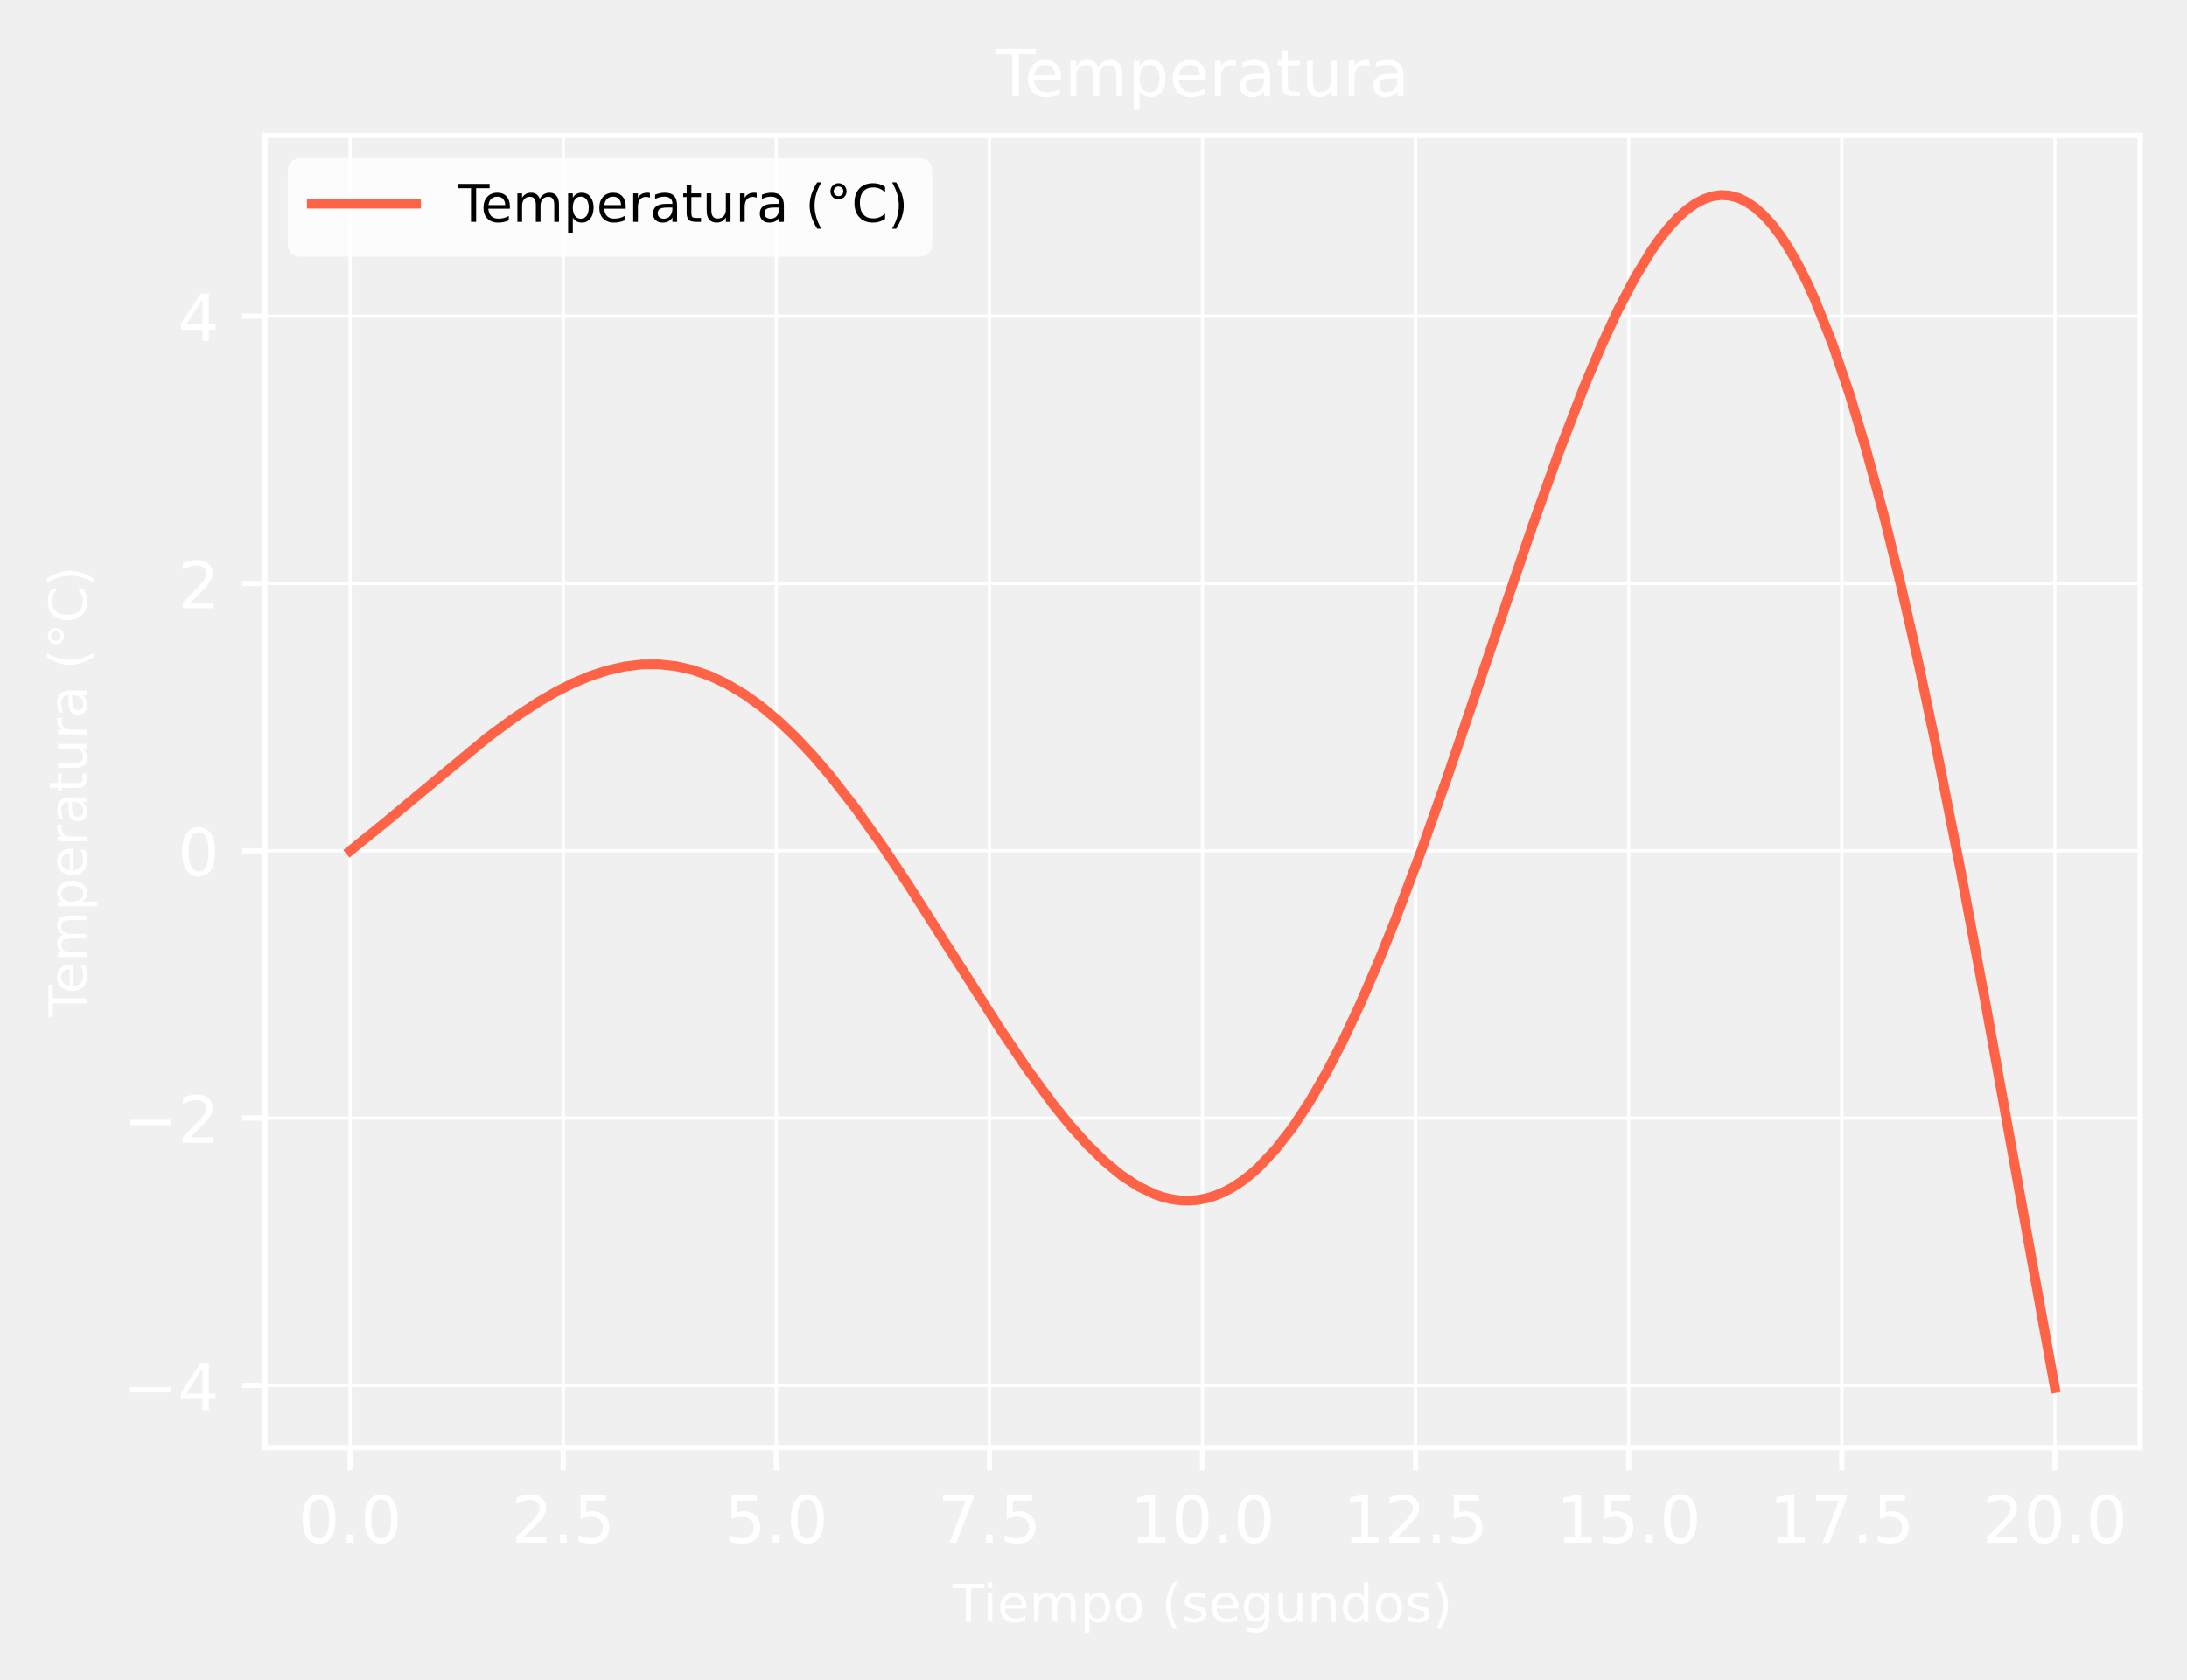
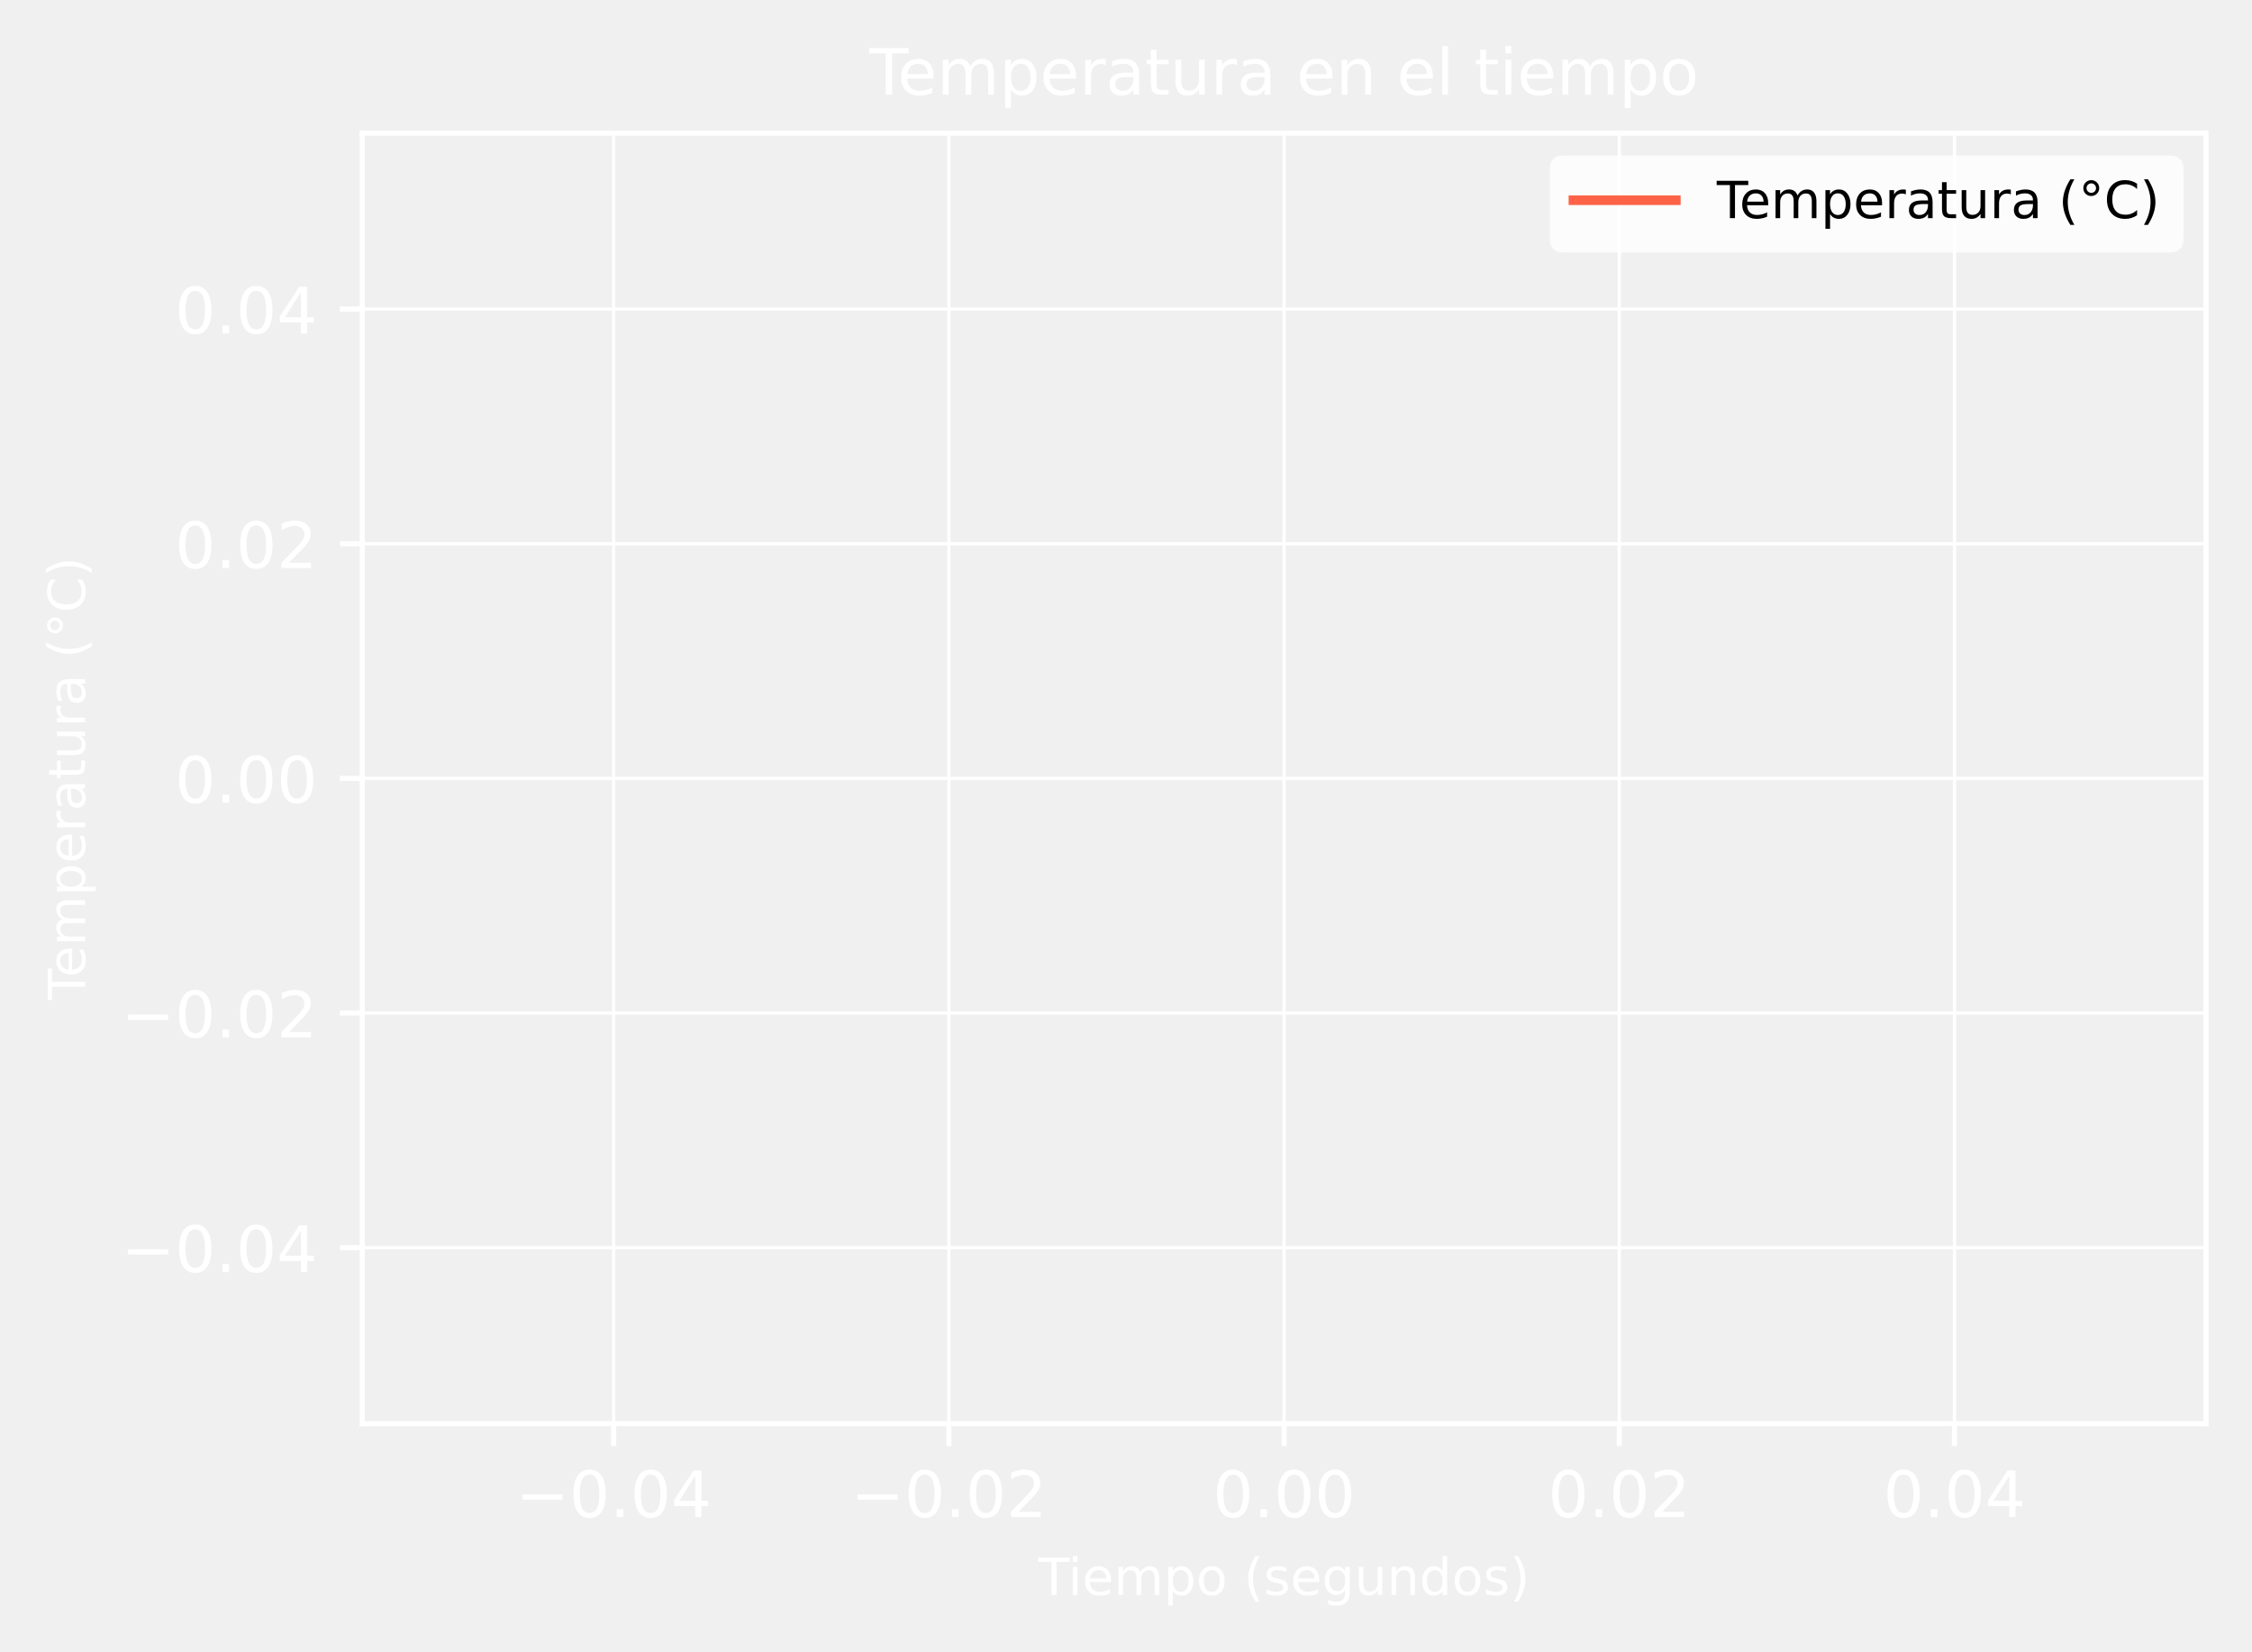
- <svg xmlns="http://www.w3.org/2000/svg" xmlns:xlink="http://www.w3.org/1999/xlink" width="335.885pt" height="258.019pt" viewBox="0 0 335.885 258.019" version="1.1">
+ <svg xmlns="http://www.w3.org/2000/svg" xmlns:xlink="http://www.w3.org/1999/xlink" width="351.788pt" height="258.019pt" viewBox="0 0 351.788 258.019" version="1.1">
  <defs>
    <style type="text/css">*{stroke-linejoin: round; stroke-linecap: butt}</style>
  </defs>
  <g id="figure_1">
    <g id="patch_1">
-       <path d="M 0 258.019  L 335.885 258.019  L 335.885 0  L 0 0  L 0 258.019  z " style="fill: none" />
+       <path d="M 0 258.019  L 351.788 258.019  L 351.788 0  L 0 0  L 0 258.019  z " style="fill: none" />
    </g>
    <g id="axes_1">
      <g id="patch_2">
-         <path d="M 40.685 222.398  L 328.685 222.398  L 328.685 20.798  L 40.685 20.798  L 40.685 222.398  z " style="fill: none" />
+         <path d="M 56.588 222.398  L 344.588 222.398  L 344.588 20.798  L 56.588 20.798  L 56.588 222.398  z " style="fill: none" />
      </g>
      <g id="matplotlib.axis_1">
        <g id="xtick_1">
          <g id="line2d_1">
-             <path d="M 53.776 222.398  L 53.776 20.798  " clip-path="url(#p6b0950d638)" style="fill: none; stroke: #ffffff; stroke-width: 0.5; stroke-linecap: square" />
+             <path d="M 95.861 222.398  L 95.861 20.798  " clip-path="url(#p57fe8b35c4)" style="fill: none; stroke: #ffffff; stroke-width: 0.5; stroke-linecap: square" />
          </g>
          <g id="line2d_2">
            <defs>
-               <path id="m5ff9bdff75" d="M 0 0  L 0 3.5  " style="stroke: #ffffff; stroke-width: 0.8" />
+               <path id="mb5d7704280" d="M 0 0  L 0 3.5  " style="stroke: #ffffff; stroke-width: 0.8" />
            </defs>
            <g>
-               <use xlink:href="#m5ff9bdff75" x="53.776" y="222.398" style="fill: #ffffff; stroke: #ffffff; stroke-width: 0.8" />
+               <use xlink:href="#mb5d7704280" x="95.861" y="222.398" style="fill: #ffffff; stroke: #ffffff; stroke-width: 0.8" />
            </g>
          </g>
          <g id="text_1">
-             <g style="fill: #ffffff" transform="translate(45.82403 236.9969) scale(0.1 -0.1)">
+             <g style="fill: #ffffff" transform="translate(80.53788 236.9969) scale(0.1 -0.1)">
              <defs>
+                 <path id="DejaVuSans-2212" d="M 678 2272  L 4684 2272  L 4684 1741  L 678 1741  L 678 2272  z " transform="scale(0.015625)" />
                <path id="DejaVuSans-30" d="M 2034 4250  Q 1547 4250 1301 3770  Q 1056 3291 1056 2328  Q 1056 1369 1301 889  Q 1547 409 2034 409  Q 2525 409 2770 889  Q 3016 1369 3016 2328  Q 3016 3291 2770 3770  Q 2525 4250 2034 4250  z M 2034 4750  Q 2819 4750 3233 4129  Q 3647 3509 3647 2328  Q 3647 1150 3233 529  Q 2819 -91 2034 -91  Q 1250 -91 836 529  Q 422 1150 422 2328  Q 422 3509 836 4129  Q 1250 4750 2034 4750  z " transform="scale(0.015625)" />
                <path id="DejaVuSans-2e" d="M 684 794  L 1344 794  L 1344 0  L 684 0  L 684 794  z " transform="scale(0.015625)" />
+                 <path id="DejaVuSans-34" d="M 2419 4116  L 825 1625  L 2419 1625  L 2419 4116  z M 2253 4666  L 3047 4666  L 3047 1625  L 3713 1625  L 3713 1100  L 3047 1100  L 3047 0  L 2419 0  L 2419 1100  L 313 1100  L 313 1709  L 2253 4666  z " transform="scale(0.015625)" />
              </defs>
-               <use xlink:href="#DejaVuSans-30" />
-               <use xlink:href="#DejaVuSans-2e" x="63.623" />
-               <use xlink:href="#DejaVuSans-30" x="95.41" />
+               <use xlink:href="#DejaVuSans-2212" />
+               <use xlink:href="#DejaVuSans-30" x="83.789" />
+               <use xlink:href="#DejaVuSans-2e" x="147.412" />
+               <use xlink:href="#DejaVuSans-30" x="179.199" />
+               <use xlink:href="#DejaVuSans-34" x="242.822" />
            </g>
          </g>
        </g>
        <g id="xtick_2">
          <g id="line2d_3">
-             <path d="M 86.503 222.398  L 86.503 20.798  " clip-path="url(#p6b0950d638)" style="fill: none; stroke: #ffffff; stroke-width: 0.5; stroke-linecap: square" />
+             <path d="M 148.224 222.398  L 148.224 20.798  " clip-path="url(#p57fe8b35c4)" style="fill: none; stroke: #ffffff; stroke-width: 0.5; stroke-linecap: square" />
          </g>
          <g id="line2d_4">
            <g>
-               <use xlink:href="#m5ff9bdff75" x="86.503" y="222.398" style="fill: #ffffff; stroke: #ffffff; stroke-width: 0.8" />
+               <use xlink:href="#mb5d7704280" x="148.224" y="222.398" style="fill: #ffffff; stroke: #ffffff; stroke-width: 0.8" />
            </g>
          </g>
          <g id="text_2">
-             <g style="fill: #ffffff" transform="translate(78.55131 236.9969) scale(0.1 -0.1)">
+             <g style="fill: #ffffff" transform="translate(132.9015 236.9969) scale(0.1 -0.1)">
              <defs>
                <path id="DejaVuSans-32" d="M 1228 531  L 3431 531  L 3431 0  L 469 0  L 469 531  Q 828 903 1448 1529  Q 2069 2156 2228 2338  Q 2531 2678 2651 2914  Q 2772 3150 2772 3378  Q 2772 3750 2511 3984  Q 2250 4219 1831 4219  Q 1534 4219 1204 4116  Q 875 4013 500 3803  L 500 4441  Q 881 4594 1212 4672  Q 1544 4750 1819 4750  Q 2544 4750 2975 4387  Q 3406 4025 3406 3419  Q 3406 3131 3298 2873  Q 3191 2616 2906 2266  Q 2828 2175 2409 1742  Q 1991 1309 1228 531  z " transform="scale(0.015625)" />
-                 <path id="DejaVuSans-35" d="M 691 4666  L 3169 4666  L 3169 4134  L 1269 4134  L 1269 2991  Q 1406 3038 1543 3061  Q 1681 3084 1819 3084  Q 2600 3084 3056 2656  Q 3513 2228 3513 1497  Q 3513 744 3044 326  Q 2575 -91 1722 -91  Q 1428 -91 1123 -41  Q 819 9 494 109  L 494 744  Q 775 591 1075 516  Q 1375 441 1709 441  Q 2250 441 2565 725  Q 2881 1009 2881 1497  Q 2881 1984 2565 2268  Q 2250 2553 1709 2553  Q 1456 2553 1204 2497  Q 953 2441 691 2322  L 691 4666  z " transform="scale(0.015625)" />
              </defs>
-               <use xlink:href="#DejaVuSans-32" />
-               <use xlink:href="#DejaVuSans-2e" x="63.623" />
-               <use xlink:href="#DejaVuSans-35" x="95.41" />
+               <use xlink:href="#DejaVuSans-2212" />
+               <use xlink:href="#DejaVuSans-30" x="83.789" />
+               <use xlink:href="#DejaVuSans-2e" x="147.412" />
+               <use xlink:href="#DejaVuSans-30" x="179.199" />
+               <use xlink:href="#DejaVuSans-32" x="242.822" />
            </g>
          </g>
        </g>
        <g id="xtick_3">
          <g id="line2d_5">
-             <path d="M 119.23 222.398  L 119.23 20.798  " clip-path="url(#p6b0950d638)" style="fill: none; stroke: #ffffff; stroke-width: 0.5; stroke-linecap: square" />
+             <path d="M 200.588 222.398  L 200.588 20.798  " clip-path="url(#p57fe8b35c4)" style="fill: none; stroke: #ffffff; stroke-width: 0.5; stroke-linecap: square" />
          </g>
          <g id="line2d_6">
            <g>
-               <use xlink:href="#m5ff9bdff75" x="119.23" y="222.398" style="fill: #ffffff; stroke: #ffffff; stroke-width: 0.8" />
+               <use xlink:href="#mb5d7704280" x="200.588" y="222.398" style="fill: #ffffff; stroke: #ffffff; stroke-width: 0.8" />
            </g>
          </g>
          <g id="text_3">
-             <g style="fill: #ffffff" transform="translate(111.2786 236.9969) scale(0.1 -0.1)">
-               <use xlink:href="#DejaVuSans-35" />
-               <use xlink:href="#DejaVuSans-2e" x="63.623" />
-               <use xlink:href="#DejaVuSans-30" x="95.41" />
+             <g style="fill: #ffffff" transform="translate(189.455 236.9969) scale(0.1 -0.1)">
+               <use xlink:href="#DejaVuSans-30" />
+               <use xlink:href="#DejaVuSans-2e" x="63.623" />
+               <use xlink:href="#DejaVuSans-30" x="95.41" />
+               <use xlink:href="#DejaVuSans-30" x="159.033" />
            </g>
          </g>
        </g>
        <g id="xtick_4">
          <g id="line2d_7">
-             <path d="M 151.957 222.398  L 151.957 20.798  " clip-path="url(#p6b0950d638)" style="fill: none; stroke: #ffffff; stroke-width: 0.5; stroke-linecap: square" />
+             <path d="M 252.951 222.398  L 252.951 20.798  " clip-path="url(#p57fe8b35c4)" style="fill: none; stroke: #ffffff; stroke-width: 0.5; stroke-linecap: square" />
          </g>
          <g id="line2d_8">
            <g>
-               <use xlink:href="#m5ff9bdff75" x="151.957" y="222.398" style="fill: #ffffff; stroke: #ffffff; stroke-width: 0.8" />
+               <use xlink:href="#mb5d7704280" x="252.951" y="222.398" style="fill: #ffffff; stroke: #ffffff; stroke-width: 0.8" />
            </g>
          </g>
          <g id="text_4">
-             <g style="fill: #ffffff" transform="translate(144.0059 236.9969) scale(0.1 -0.1)">
-               <defs>
-                 <path id="DejaVuSans-37" d="M 525 4666  L 3525 4666  L 3525 4397  L 1831 0  L 1172 0  L 2766 4134  L 525 4134  L 525 4666  z " transform="scale(0.015625)" />
-               </defs>
-               <use xlink:href="#DejaVuSans-37" />
-               <use xlink:href="#DejaVuSans-2e" x="63.623" />
-               <use xlink:href="#DejaVuSans-35" x="95.41" />
+             <g style="fill: #ffffff" transform="translate(241.8186 236.9969) scale(0.1 -0.1)">
+               <use xlink:href="#DejaVuSans-30" />
+               <use xlink:href="#DejaVuSans-2e" x="63.623" />
+               <use xlink:href="#DejaVuSans-30" x="95.41" />
+               <use xlink:href="#DejaVuSans-32" x="159.033" />
            </g>
          </g>
        </g>
        <g id="xtick_5">
          <g id="line2d_9">
-             <path d="M 184.685 222.398  L 184.685 20.798  " clip-path="url(#p6b0950d638)" style="fill: none; stroke: #ffffff; stroke-width: 0.5; stroke-linecap: square" />
+             <path d="M 305.315 222.398  L 305.315 20.798  " clip-path="url(#p57fe8b35c4)" style="fill: none; stroke: #ffffff; stroke-width: 0.5; stroke-linecap: square" />
          </g>
          <g id="line2d_10">
            <g>
-               <use xlink:href="#m5ff9bdff75" x="184.685" y="222.398" style="fill: #ffffff; stroke: #ffffff; stroke-width: 0.8" />
+               <use xlink:href="#mb5d7704280" x="305.315" y="222.398" style="fill: #ffffff; stroke: #ffffff; stroke-width: 0.8" />
            </g>
          </g>
          <g id="text_5">
-             <g style="fill: #ffffff" transform="translate(173.5519 236.9969) scale(0.1 -0.1)">
-               <defs>
-                 <path id="DejaVuSans-31" d="M 794 531  L 1825 531  L 1825 4091  L 703 3866  L 703 4441  L 1819 4666  L 2450 4666  L 2450 531  L 3481 531  L 3481 0  L 794 0  L 794 531  z " transform="scale(0.015625)" />
-               </defs>
-               <use xlink:href="#DejaVuSans-31" />
-               <use xlink:href="#DejaVuSans-30" x="63.623" />
-               <use xlink:href="#DejaVuSans-2e" x="127.246" />
-               <use xlink:href="#DejaVuSans-30" x="159.033" />
-             </g>
-           </g>
-         </g>
-         <g id="xtick_6">
-           <g id="line2d_11">
-             <path d="M 217.412 222.398  L 217.412 20.798  " clip-path="url(#p6b0950d638)" style="fill: none; stroke: #ffffff; stroke-width: 0.5; stroke-linecap: square" />
-           </g>
-           <g id="line2d_12">
-             <g>
-               <use xlink:href="#m5ff9bdff75" x="217.412" y="222.398" style="fill: #ffffff; stroke: #ffffff; stroke-width: 0.8" />
-             </g>
-           </g>
-           <g id="text_6">
-             <g style="fill: #ffffff" transform="translate(206.2791 236.9969) scale(0.1 -0.1)">
-               <use xlink:href="#DejaVuSans-31" />
-               <use xlink:href="#DejaVuSans-32" x="63.623" />
-               <use xlink:href="#DejaVuSans-2e" x="127.246" />
-               <use xlink:href="#DejaVuSans-35" x="159.033" />
-             </g>
-           </g>
-         </g>
-         <g id="xtick_7">
-           <g id="line2d_13">
-             <path d="M 250.139 222.398  L 250.139 20.798  " clip-path="url(#p6b0950d638)" style="fill: none; stroke: #ffffff; stroke-width: 0.5; stroke-linecap: square" />
-           </g>
-           <g id="line2d_14">
-             <g>
-               <use xlink:href="#m5ff9bdff75" x="250.139" y="222.398" style="fill: #ffffff; stroke: #ffffff; stroke-width: 0.8" />
-             </g>
-           </g>
-           <g id="text_7">
-             <g style="fill: #ffffff" transform="translate(239.0064 236.9969) scale(0.1 -0.1)">
-               <use xlink:href="#DejaVuSans-31" />
-               <use xlink:href="#DejaVuSans-35" x="63.623" />
-               <use xlink:href="#DejaVuSans-2e" x="127.246" />
-               <use xlink:href="#DejaVuSans-30" x="159.033" />
-             </g>
-           </g>
-         </g>
-         <g id="xtick_8">
-           <g id="line2d_15">
-             <path d="M 282.867 222.398  L 282.867 20.798  " clip-path="url(#p6b0950d638)" style="fill: none; stroke: #ffffff; stroke-width: 0.5; stroke-linecap: square" />
-           </g>
-           <g id="line2d_16">
-             <g>
-               <use xlink:href="#m5ff9bdff75" x="282.867" y="222.398" style="fill: #ffffff; stroke: #ffffff; stroke-width: 0.8" />
-             </g>
-           </g>
-           <g id="text_8">
-             <g style="fill: #ffffff" transform="translate(271.7337 236.9969) scale(0.1 -0.1)">
-               <use xlink:href="#DejaVuSans-31" />
-               <use xlink:href="#DejaVuSans-37" x="63.623" />
-               <use xlink:href="#DejaVuSans-2e" x="127.246" />
-               <use xlink:href="#DejaVuSans-35" x="159.033" />
-             </g>
-           </g>
-         </g>
-         <g id="xtick_9">
-           <g id="line2d_17">
-             <path d="M 315.594 222.398  L 315.594 20.798  " clip-path="url(#p6b0950d638)" style="fill: none; stroke: #ffffff; stroke-width: 0.5; stroke-linecap: square" />
-           </g>
-           <g id="line2d_18">
-             <g>
-               <use xlink:href="#m5ff9bdff75" x="315.594" y="222.398" style="fill: #ffffff; stroke: #ffffff; stroke-width: 0.8" />
-             </g>
-           </g>
-           <g id="text_9">
-             <g style="fill: #ffffff" transform="translate(304.461 236.9969) scale(0.1 -0.1)">
-               <use xlink:href="#DejaVuSans-32" />
-               <use xlink:href="#DejaVuSans-30" x="63.623" />
-               <use xlink:href="#DejaVuSans-2e" x="127.246" />
-               <use xlink:href="#DejaVuSans-30" x="159.033" />
-             </g>
-           </g>
-         </g>
-         <g id="text_10">
-           <g style="fill: #ffffff" transform="translate(146.2934 249.1553) scale(0.08 -0.08)">
+             <g style="fill: #ffffff" transform="translate(294.1823 236.9969) scale(0.1 -0.1)">
+               <use xlink:href="#DejaVuSans-30" />
+               <use xlink:href="#DejaVuSans-2e" x="63.623" />
+               <use xlink:href="#DejaVuSans-30" x="95.41" />
+               <use xlink:href="#DejaVuSans-34" x="159.033" />
+             </g>
+           </g>
+         </g>
+         <g id="text_6">
+           <g style="fill: #ffffff" transform="translate(162.1966 249.1553) scale(0.08 -0.08)">
            <defs>
              <path id="DejaVuSans-54" d="M -19 4666  L 3928 4666  L 3928 4134  L 2272 4134  L 2272 0  L 1638 0  L 1638 4134  L -19 4134  L -19 4666  z " transform="scale(0.015625)" />
              <path id="DejaVuSans-69" d="M 603 3500  L 1178 3500  L 1178 0  L 603 0  L 603 3500  z M 603 4863  L 1178 4863  L 1178 4134  L 603 4134  L 603 4863  z " transform="scale(0.015625)" />
              <path id="DejaVuSans-65" d="M 3597 1894  L 3597 1613  L 953 1613  Q 991 1019 1311 708  Q 1631 397 2203 397  Q 2534 397 2845 478  Q 3156 559 3463 722  L 3463 178  Q 3153 47 2828 -22  Q 2503 -91 2169 -91  Q 1331 -91 842 396  Q 353 884 353 1716  Q 353 2575 817 3079  Q 1281 3584 2069 3584  Q 2775 3584 3186 3129  Q 3597 2675 3597 1894  z M 3022 2063  Q 3016 2534 2758 2815  Q 2500 3097 2075 3097  Q 1594 3097 1305 2825  Q 1016 2553 972 2059  L 3022 2063  z " transform="scale(0.015625)" />
              <path id="DejaVuSans-6d" d="M 3328 2828  Q 3544 3216 3844 3400  Q 4144 3584 4550 3584  Q 5097 3584 5394 3201  Q 5691 2819 5691 2113  L 5691 0  L 5113 0  L 5113 2094  Q 5113 2597 4934 2840  Q 4756 3084 4391 3084  Q 3944 3084 3684 2787  Q 3425 2491 3425 1978  L 3425 0  L 2847 0  L 2847 2094  Q 2847 2600 2669 2842  Q 2491 3084 2119 3084  Q 1678 3084 1418 2786  Q 1159 2488 1159 1978  L 1159 0  L 581 0  L 581 3500  L 1159 3500  L 1159 2956  Q 1356 3278 1631 3431  Q 1906 3584 2284 3584  Q 2666 3584 2933 3390  Q 3200 3197 3328 2828  z " transform="scale(0.015625)" />
              <path id="DejaVuSans-70" d="M 1159 525  L 1159 -1331  L 581 -1331  L 581 3500  L 1159 3500  L 1159 2969  Q 1341 3281 1617 3432  Q 1894 3584 2278 3584  Q 2916 3584 3314 3078  Q 3713 2572 3713 1747  Q 3713 922 3314 415  Q 2916 -91 2278 -91  Q 1894 -91 1617 61  Q 1341 213 1159 525  z M 3116 1747  Q 3116 2381 2855 2742  Q 2594 3103 2138 3103  Q 1681 3103 1420 2742  Q 1159 2381 1159 1747  Q 1159 1113 1420 752  Q 1681 391 2138 391  Q 2594 391 2855 752  Q 3116 1113 3116 1747  z " transform="scale(0.015625)" />
              <path id="DejaVuSans-6f" d="M 1959 3097  Q 1497 3097 1228 2736  Q 959 2375 959 1747  Q 959 1119 1226 758  Q 1494 397 1959 397  Q 2419 397 2687 759  Q 2956 1122 2956 1747  Q 2956 2369 2687 2733  Q 2419 3097 1959 3097  z M 1959 3584  Q 2709 3584 3137 3096  Q 3566 2609 3566 1747  Q 3566 888 3137 398  Q 2709 -91 1959 -91  Q 1206 -91 779 398  Q 353 888 353 1747  Q 353 2609 779 3096  Q 1206 3584 1959 3584  z " transform="scale(0.015625)" />
              <path id="DejaVuSans-20" transform="scale(0.015625)" />
              <path id="DejaVuSans-28" d="M 1984 4856  Q 1566 4138 1362 3434  Q 1159 2731 1159 2009  Q 1159 1288 1364 580  Q 1569 -128 1984 -844  L 1484 -844  Q 1016 -109 783 600  Q 550 1309 550 2009  Q 550 2706 781 3412  Q 1013 4119 1484 4856  L 1984 4856  z " transform="scale(0.015625)" />
              <path id="DejaVuSans-73" d="M 2834 3397  L 2834 2853  Q 2591 2978 2328 3040  Q 2066 3103 1784 3103  Q 1356 3103 1142 2972  Q 928 2841 928 2578  Q 928 2378 1081 2264  Q 1234 2150 1697 2047  L 1894 2003  Q 2506 1872 2764 1633  Q 3022 1394 3022 966  Q 3022 478 2636 193  Q 2250 -91 1575 -91  Q 1294 -91 989 -36  Q 684 19 347 128  L 347 722  Q 666 556 975 473  Q 1284 391 1588 391  Q 1994 391 2212 530  Q 2431 669 2431 922  Q 2431 1156 2273 1281  Q 2116 1406 1581 1522  L 1381 1569  Q 847 1681 609 1914  Q 372 2147 372 2553  Q 372 3047 722 3315  Q 1072 3584 1716 3584  Q 2034 3584 2315 3537  Q 2597 3491 2834 3397  z " transform="scale(0.015625)" />
              <path id="DejaVuSans-67" d="M 2906 1791  Q 2906 2416 2648 2759  Q 2391 3103 1925 3103  Q 1463 3103 1205 2759  Q 947 2416 947 1791  Q 947 1169 1205 825  Q 1463 481 1925 481  Q 2391 481 2648 825  Q 2906 1169 2906 1791  z M 3481 434  Q 3481 -459 3084 -895  Q 2688 -1331 1869 -1331  Q 1566 -1331 1297 -1286  Q 1028 -1241 775 -1147  L 775 -588  Q 1028 -725 1275 -790  Q 1522 -856 1778 -856  Q 2344 -856 2625 -561  Q 2906 -266 2906 331  L 2906 616  Q 2728 306 2450 153  Q 2172 0 1784 0  Q 1141 0 747 490  Q 353 981 353 1791  Q 353 2603 747 3093  Q 1141 3584 1784 3584  Q 2172 3584 2450 3431  Q 2728 3278 2906 2969  L 2906 3500  L 3481 3500  L 3481 434  z " transform="scale(0.015625)" />
              <path id="DejaVuSans-75" d="M 544 1381  L 544 3500  L 1119 3500  L 1119 1403  Q 1119 906 1312 657  Q 1506 409 1894 409  Q 2359 409 2629 706  Q 2900 1003 2900 1516  L 2900 3500  L 3475 3500  L 3475 0  L 2900 0  L 2900 538  Q 2691 219 2414 64  Q 2138 -91 1772 -91  Q 1169 -91 856 284  Q 544 659 544 1381  z M 1991 3584  L 1991 3584  z " transform="scale(0.015625)" />
              <path id="DejaVuSans-6e" d="M 3513 2113  L 3513 0  L 2938 0  L 2938 2094  Q 2938 2591 2744 2837  Q 2550 3084 2163 3084  Q 1697 3084 1428 2787  Q 1159 2491 1159 1978  L 1159 0  L 581 0  L 581 3500  L 1159 3500  L 1159 2956  Q 1366 3272 1645 3428  Q 1925 3584 2291 3584  Q 2894 3584 3203 3211  Q 3513 2838 3513 2113  z " transform="scale(0.015625)" />
              <path id="DejaVuSans-64" d="M 2906 2969  L 2906 4863  L 3481 4863  L 3481 0  L 2906 0  L 2906 525  Q 2725 213 2448 61  Q 2172 -91 1784 -91  Q 1150 -91 751 415  Q 353 922 353 1747  Q 353 2572 751 3078  Q 1150 3584 1784 3584  Q 2172 3584 2448 3432  Q 2725 3281 2906 2969  z M 947 1747  Q 947 1113 1208 752  Q 1469 391 1925 391  Q 2381 391 2643 752  Q 2906 1113 2906 1747  Q 2906 2381 2643 2742  Q 2381 3103 1925 3103  Q 1469 3103 1208 2742  Q 947 2381 947 1747  z " transform="scale(0.015625)" />
              <path id="DejaVuSans-29" d="M 513 4856  L 1013 4856  Q 1481 4119 1714 3412  Q 1947 2706 1947 2009  Q 1947 1309 1714 600  Q 1481 -109 1013 -844  L 513 -844  Q 928 -128 1133 580  Q 1338 1288 1338 2009  Q 1338 2731 1133 3434  Q 928 4138 513 4856  z " transform="scale(0.015625)" />
            </defs>
            <use xlink:href="#DejaVuSans-54" />
            <use xlink:href="#DejaVuSans-69" x="57.959" />
            <use xlink:href="#DejaVuSans-65" x="85.742" />
            <use xlink:href="#DejaVuSans-6d" x="147.266" />
            <use xlink:href="#DejaVuSans-70" x="244.678" />
            <use xlink:href="#DejaVuSans-6f" x="308.154" />
            <use xlink:href="#DejaVuSans-20" x="369.336" />
            <use xlink:href="#DejaVuSans-28" x="401.123" />
            <use xlink:href="#DejaVuSans-73" x="440.137" />
            <use xlink:href="#DejaVuSans-65" x="492.236" />
            <use xlink:href="#DejaVuSans-67" x="553.76" />
            <use xlink:href="#DejaVuSans-75" x="617.236" />
            <use xlink:href="#DejaVuSans-6e" x="680.615" />
            <use xlink:href="#DejaVuSans-64" x="743.994" />
            <use xlink:href="#DejaVuSans-6f" x="807.471" />
            <use xlink:href="#DejaVuSans-73" x="868.652" />
            <use xlink:href="#DejaVuSans-29" x="920.752" />
          </g>
        </g>
      </g>
      <g id="matplotlib.axis_2">
        <g id="ytick_1">
+           <g id="line2d_11">
+             <path d="M 56.588 194.908  L 344.588 194.908  " clip-path="url(#p57fe8b35c4)" style="fill: none; stroke: #ffffff; stroke-width: 0.5; stroke-linecap: square" />
+           </g>
+           <g id="line2d_12">
+             <defs>
+               <path id="m5207c6962f" d="M 0 0  L -3.5 0  " style="stroke: #ffffff; stroke-width: 0.8" />
+             </defs>
+             <g>
+               <use xlink:href="#m5207c6962f" x="56.588" y="194.908" style="fill: #ffffff; stroke: #ffffff; stroke-width: 0.8" />
+             </g>
+           </g>
+           <g id="text_7">
+             <g style="fill: #ffffff" transform="translate(18.9425 198.7067) scale(0.1 -0.1)">
+               <use xlink:href="#DejaVuSans-2212" />
+               <use xlink:href="#DejaVuSans-30" x="83.789" />
+               <use xlink:href="#DejaVuSans-2e" x="147.412" />
+               <use xlink:href="#DejaVuSans-30" x="179.199" />
+               <use xlink:href="#DejaVuSans-34" x="242.822" />
+             </g>
+           </g>
+         </g>
+         <g id="ytick_2">
+           <g id="line2d_13">
+             <path d="M 56.588 158.253  L 344.588 158.253  " clip-path="url(#p57fe8b35c4)" style="fill: none; stroke: #ffffff; stroke-width: 0.5; stroke-linecap: square" />
+           </g>
+           <g id="line2d_14">
+             <g>
+               <use xlink:href="#m5207c6962f" x="56.588" y="158.253" style="fill: #ffffff; stroke: #ffffff; stroke-width: 0.8" />
+             </g>
+           </g>
+           <g id="text_8">
+             <g style="fill: #ffffff" transform="translate(18.9425 162.0522) scale(0.1 -0.1)">
+               <use xlink:href="#DejaVuSans-2212" />
+               <use xlink:href="#DejaVuSans-30" x="83.789" />
+               <use xlink:href="#DejaVuSans-2e" x="147.412" />
+               <use xlink:href="#DejaVuSans-30" x="179.199" />
+               <use xlink:href="#DejaVuSans-32" x="242.822" />
+             </g>
+           </g>
+         </g>
+         <g id="ytick_3">
+           <g id="line2d_15">
+             <path d="M 56.588 121.598  L 344.588 121.598  " clip-path="url(#p57fe8b35c4)" style="fill: none; stroke: #ffffff; stroke-width: 0.5; stroke-linecap: square" />
+           </g>
+           <g id="line2d_16">
+             <g>
+               <use xlink:href="#m5207c6962f" x="56.588" y="121.598" style="fill: #ffffff; stroke: #ffffff; stroke-width: 0.8" />
+             </g>
+           </g>
+           <g id="text_9">
+             <g style="fill: #ffffff" transform="translate(27.32219 125.3977) scale(0.1 -0.1)">
+               <use xlink:href="#DejaVuSans-30" />
+               <use xlink:href="#DejaVuSans-2e" x="63.623" />
+               <use xlink:href="#DejaVuSans-30" x="95.41" />
+               <use xlink:href="#DejaVuSans-30" x="159.033" />
+             </g>
+           </g>
+         </g>
+         <g id="ytick_4">
+           <g id="line2d_17">
+             <path d="M 56.588 84.944  L 344.588 84.944  " clip-path="url(#p57fe8b35c4)" style="fill: none; stroke: #ffffff; stroke-width: 0.5; stroke-linecap: square" />
+           </g>
+           <g id="line2d_18">
+             <g>
+               <use xlink:href="#m5207c6962f" x="56.588" y="84.944" style="fill: #ffffff; stroke: #ffffff; stroke-width: 0.8" />
+             </g>
+           </g>
+           <g id="text_10">
+             <g style="fill: #ffffff" transform="translate(27.32219 88.74311) scale(0.1 -0.1)">
+               <use xlink:href="#DejaVuSans-30" />
+               <use xlink:href="#DejaVuSans-2e" x="63.623" />
+               <use xlink:href="#DejaVuSans-30" x="95.41" />
+               <use xlink:href="#DejaVuSans-32" x="159.033" />
+             </g>
+           </g>
+         </g>
+         <g id="ytick_5">
          <g id="line2d_19">
-             <path d="M 40.685 212.828  L 328.685 212.828  " clip-path="url(#p6b0950d638)" style="fill: none; stroke: #ffffff; stroke-width: 0.5; stroke-linecap: square" />
+             <path d="M 56.588 48.289  L 344.588 48.289  " clip-path="url(#p57fe8b35c4)" style="fill: none; stroke: #ffffff; stroke-width: 0.5; stroke-linecap: square" />
          </g>
          <g id="line2d_20">
-             <defs>
-               <path id="m5668c77af9" d="M 0 0  L -3.5 0  " style="stroke: #ffffff; stroke-width: 0.8" />
-             </defs>
-             <g>
-               <use xlink:href="#m5668c77af9" x="40.685" y="212.828" style="fill: #ffffff; stroke: #ffffff; stroke-width: 0.8" />
+             <g>
+               <use xlink:href="#m5207c6962f" x="56.588" y="48.289" style="fill: #ffffff; stroke: #ffffff; stroke-width: 0.8" />
            </g>
          </g>
          <g id="text_11">
-             <g style="fill: #ffffff" transform="translate(18.9425 216.6274) scale(0.1 -0.1)">
-               <defs>
-                 <path id="DejaVuSans-2212" d="M 678 2272  L 4684 2272  L 4684 1741  L 678 1741  L 678 2272  z " transform="scale(0.015625)" />
-                 <path id="DejaVuSans-34" d="M 2419 4116  L 825 1625  L 2419 1625  L 2419 4116  z M 2253 4666  L 3047 4666  L 3047 1625  L 3713 1625  L 3713 1100  L 3047 1100  L 3047 0  L 2419 0  L 2419 1100  L 313 1100  L 313 1709  L 2253 4666  z " transform="scale(0.015625)" />
-               </defs>
-               <use xlink:href="#DejaVuSans-2212" />
-               <use xlink:href="#DejaVuSans-34" x="83.789" />
-             </g>
-           </g>
-         </g>
-         <g id="ytick_2">
-           <g id="line2d_21">
-             <path d="M 40.685 171.766  L 328.685 171.766  " clip-path="url(#p6b0950d638)" style="fill: none; stroke: #ffffff; stroke-width: 0.5; stroke-linecap: square" />
-           </g>
-           <g id="line2d_22">
-             <g>
-               <use xlink:href="#m5668c77af9" x="40.685" y="171.766" style="fill: #ffffff; stroke: #ffffff; stroke-width: 0.8" />
-             </g>
-           </g>
-           <g id="text_12">
-             <g style="fill: #ffffff" transform="translate(18.9425 175.5648) scale(0.1 -0.1)">
-               <use xlink:href="#DejaVuSans-2212" />
-               <use xlink:href="#DejaVuSans-32" x="83.789" />
-             </g>
-           </g>
-         </g>
-         <g id="ytick_3">
-           <g id="line2d_23">
-             <path d="M 40.685 130.703  L 328.685 130.703  " clip-path="url(#p6b0950d638)" style="fill: none; stroke: #ffffff; stroke-width: 0.5; stroke-linecap: square" />
-           </g>
-           <g id="line2d_24">
-             <g>
-               <use xlink:href="#m5668c77af9" x="40.685" y="130.703" style="fill: #ffffff; stroke: #ffffff; stroke-width: 0.8" />
-             </g>
-           </g>
-           <g id="text_13">
-             <g style="fill: #ffffff" transform="translate(27.32219 134.5022) scale(0.1 -0.1)">
-               <use xlink:href="#DejaVuSans-30" />
-             </g>
-           </g>
-         </g>
-         <g id="ytick_4">
-           <g id="line2d_25">
-             <path d="M 40.685 89.64  L 328.685 89.64  " clip-path="url(#p6b0950d638)" style="fill: none; stroke: #ffffff; stroke-width: 0.5; stroke-linecap: square" />
-           </g>
-           <g id="line2d_26">
-             <g>
-               <use xlink:href="#m5668c77af9" x="40.685" y="89.64" style="fill: #ffffff; stroke: #ffffff; stroke-width: 0.8" />
-             </g>
-           </g>
-           <g id="text_14">
-             <g style="fill: #ffffff" transform="translate(27.32219 93.43954) scale(0.1 -0.1)">
-               <use xlink:href="#DejaVuSans-32" />
-             </g>
-           </g>
-         </g>
-         <g id="ytick_5">
-           <g id="line2d_27">
-             <path d="M 40.685 48.578  L 328.685 48.578  " clip-path="url(#p6b0950d638)" style="fill: none; stroke: #ffffff; stroke-width: 0.5; stroke-linecap: square" />
-           </g>
-           <g id="line2d_28">
-             <g>
-               <use xlink:href="#m5668c77af9" x="40.685" y="48.578" style="fill: #ffffff; stroke: #ffffff; stroke-width: 0.8" />
-             </g>
-           </g>
-           <g id="text_15">
-             <g style="fill: #ffffff" transform="translate(27.32219 52.3769) scale(0.1 -0.1)">
-               <use xlink:href="#DejaVuSans-34" />
-             </g>
-           </g>
-         </g>
-         <g id="text_16">
+             <g style="fill: #ffffff" transform="translate(27.32219 52.08857) scale(0.1 -0.1)">
+               <use xlink:href="#DejaVuSans-30" />
+               <use xlink:href="#DejaVuSans-2e" x="63.623" />
+               <use xlink:href="#DejaVuSans-30" x="95.41" />
+               <use xlink:href="#DejaVuSans-34" x="159.033" />
+             </g>
+           </g>
+         </g>
+         <g id="text_12">
          <g style="fill: #ffffff" transform="translate(13.27875 156.1997) rotate(-90) scale(0.08 -0.08)">
            <defs>
              <path id="DejaVuSans-72" d="M 2631 2963  Q 2534 3019 2420 3045  Q 2306 3072 2169 3072  Q 1681 3072 1420 2755  Q 1159 2438 1159 1844  L 1159 0  L 581 0  L 581 3500  L 1159 3500  L 1159 2956  Q 1341 3275 1631 3429  Q 1922 3584 2338 3584  Q 2397 3584 2469 3576  Q 2541 3569 2628 3553  L 2631 2963  z " transform="scale(0.015625)" />
              <path id="DejaVuSans-61" d="M 2194 1759  Q 1497 1759 1228 1600  Q 959 1441 959 1056  Q 959 750 1161 570  Q 1363 391 1709 391  Q 2188 391 2477 730  Q 2766 1069 2766 1631  L 2766 1759  L 2194 1759  z M 3341 1997  L 3341 0  L 2766 0  L 2766 531  Q 2569 213 2275 61  Q 1981 -91 1556 -91  Q 1019 -91 701 211  Q 384 513 384 1019  Q 384 1609 779 1909  Q 1175 2209 1959 2209  L 2766 2209  L 2766 2266  Q 2766 2663 2505 2880  Q 2244 3097 1772 3097  Q 1472 3097 1187 3025  Q 903 2953 641 2809  L 641 3341  Q 956 3463 1253 3523  Q 1550 3584 1831 3584  Q 2591 3584 2966 3190  Q 3341 2797 3341 1997  z " transform="scale(0.015625)" />
              <path id="DejaVuSans-74" d="M 1172 4494  L 1172 3500  L 2356 3500  L 2356 3053  L 1172 3053  L 1172 1153  Q 1172 725 1289 603  Q 1406 481 1766 481  L 2356 481  L 2356 0  L 1766 0  Q 1100 0 847 248  Q 594 497 594 1153  L 594 3053  L 172 3053  L 172 3500  L 594 3500  L 594 4494  L 1172 4494  z " transform="scale(0.015625)" />
              <path id="DejaVuSans-b0" d="M 1600 4347  Q 1350 4347 1178 4173  Q 1006 4000 1006 3750  Q 1006 3503 1178 3333  Q 1350 3163 1600 3163  Q 1850 3163 2022 3333  Q 2194 3503 2194 3750  Q 2194 3997 2020 4172  Q 1847 4347 1600 4347  z M 1600 4750  Q 1800 4750 1984 4673  Q 2169 4597 2303 4453  Q 2447 4313 2519 4134  Q 2591 3956 2591 3750  Q 2591 3338 2302 3052  Q 2013 2766 1594 2766  Q 1172 2766 890 3047  Q 609 3328 609 3750  Q 609 4169 896 4459  Q 1184 4750 1600 4750  z " transform="scale(0.015625)" />
              <path id="DejaVuSans-43" d="M 4122 4306  L 4122 3641  Q 3803 3938 3442 4084  Q 3081 4231 2675 4231  Q 1875 4231 1450 3742  Q 1025 3253 1025 2328  Q 1025 1406 1450 917  Q 1875 428 2675 428  Q 3081 428 3442 575  Q 3803 722 4122 1019  L 4122 359  Q 3791 134 3420 21  Q 3050 -91 2638 -91  Q 1578 -91 968 557  Q 359 1206 359 2328  Q 359 3453 968 4101  Q 1578 4750 2638 4750  Q 3056 4750 3426 4639  Q 3797 4528 4122 4306  z " transform="scale(0.015625)" />
            </defs>
            <use xlink:href="#DejaVuSans-54" />
            <use xlink:href="#DejaVuSans-65" x="44.084" />
            <use xlink:href="#DejaVuSans-6d" x="105.607" />
            <use xlink:href="#DejaVuSans-70" x="203.02" />
            <use xlink:href="#DejaVuSans-65" x="266.496" />
            <use xlink:href="#DejaVuSans-72" x="328.02" />
            <use xlink:href="#DejaVuSans-61" x="369.133" />
            <use xlink:href="#DejaVuSans-74" x="430.412" />
            <use xlink:href="#DejaVuSans-75" x="469.621" />
            <use xlink:href="#DejaVuSans-72" x="533" />
            <use xlink:href="#DejaVuSans-61" x="574.113" />
            <use xlink:href="#DejaVuSans-20" x="635.393" />
            <use xlink:href="#DejaVuSans-28" x="667.18" />
            <use xlink:href="#DejaVuSans-b0" x="706.193" />
            <use xlink:href="#DejaVuSans-43" x="756.193" />
            <use xlink:href="#DejaVuSans-29" x="826.018" />
          </g>
        </g>
      </g>
-       <g id="line2d_29">
-         <path d="M 53.776 130.703  L 59.038 126.436  L 74.826 113.338  L 78.773 110.42  L 82.72 107.814  L 85.352 106.29  L 87.983 104.966  L 90.614 103.863  L 93.246 103.002  L 95.877 102.403  L 98.508 102.082  L 101.14 102.054  L 103.771 102.332  L 106.402 102.926  L 109.034 103.841  L 111.665 105.081  L 114.296 106.647  L 116.928 108.534  L 119.559 110.737  L 122.19 113.243  L 124.822 116.039  L 127.453 119.107  L 131.4 124.17  L 135.347 129.707  L 139.294 135.612  L 145.872 145.938  L 153.766 158.328  L 157.713 164.165  L 161.66 169.552  L 164.292 172.814  L 166.923 175.758  L 169.554 178.341  L 172.186 180.52  L 174.817 182.255  L 177.449 183.508  L 178.764 183.944  L 180.08 184.248  L 181.396 184.416  L 182.711 184.444  L 184.027 184.331  L 185.343 184.073  L 186.658 183.669  L 187.974 183.116  L 189.29 182.412  L 190.605 181.557  L 191.921 180.55  L 193.237 179.39  L 195.868 176.613  L 198.499 173.23  L 201.131 169.253  L 203.762 164.7  L 206.393 159.596  L 209.025 153.974  L 211.656 147.871  L 214.287 141.334  L 218.234 130.831  L 222.181 119.672  L 228.76 100.253  L 235.338 80.873  L 239.285 69.816  L 243.232 59.552  L 245.863 53.297  L 248.495 47.616  L 251.126 42.591  L 253.757 38.303  L 255.073 36.46  L 256.389 34.829  L 257.704 33.42  L 259.02 32.24  L 260.336 31.297  L 261.651 30.599  L 262.967 30.152  L 264.283 29.962  L 265.598 30.036  L 266.914 30.378  L 268.23 30.994  L 269.545 31.886  L 270.861 33.059  L 272.177 34.514  L 273.492 36.254  L 274.808 38.28  L 276.124 40.592  L 277.439 43.19  L 278.755 46.072  L 281.386 52.684  L 284.018 60.403  L 286.649 69.191  L 289.28 78.999  L 291.912 89.762  L 294.543 101.406  L 297.174 113.841  L 301.121 133.753  L 305.068 154.829  L 312.962 198.667  L 315.594 213.235  L 315.594 213.235  " clip-path="url(#p6b0950d638)" style="fill: none; stroke: #ff6347; stroke-width: 1.5; stroke-linecap: square" />
-       </g>
+       <g id="line2d_21" />
      <g id="patch_3">
-         <path d="M 40.685 222.398  L 40.685 20.798  " style="fill: none; stroke: #ffffff; stroke-width: 0.8; stroke-linejoin: miter; stroke-linecap: square" />
+         <path d="M 56.588 222.398  L 56.588 20.798  " style="fill: none; stroke: #ffffff; stroke-width: 0.8; stroke-linejoin: miter; stroke-linecap: square" />
      </g>
      <g id="patch_4">
-         <path d="M 328.685 222.398  L 328.685 20.798  " style="fill: none; stroke: #ffffff; stroke-width: 0.8; stroke-linejoin: miter; stroke-linecap: square" />
+         <path d="M 344.588 222.398  L 344.588 20.798  " style="fill: none; stroke: #ffffff; stroke-width: 0.8; stroke-linejoin: miter; stroke-linecap: square" />
      </g>
      <g id="patch_5">
-         <path d="M 40.685 222.398  L 328.685 222.398  " style="fill: none; stroke: #ffffff; stroke-width: 0.8; stroke-linejoin: miter; stroke-linecap: square" />
+         <path d="M 56.588 222.398  L 344.588 222.398  " style="fill: none; stroke: #ffffff; stroke-width: 0.8; stroke-linejoin: miter; stroke-linecap: square" />
      </g>
      <g id="patch_6">
-         <path d="M 40.685 20.798  L 328.685 20.798  " style="fill: none; stroke: #ffffff; stroke-width: 0.8; stroke-linejoin: miter; stroke-linecap: square" />
-       </g>
-       <g id="text_17">
-         <g style="fill: #ffffff" transform="translate(152.9152 14.79844) scale(0.1 -0.1)">
+         <path d="M 56.588 20.798  L 344.588 20.798  " style="fill: none; stroke: #ffffff; stroke-width: 0.8; stroke-linejoin: miter; stroke-linecap: square" />
+       </g>
+       <g id="text_13">
+         <g style="fill: #ffffff" transform="translate(135.8105 14.79844) scale(0.1 -0.1)">
+           <defs>
+             <path id="DejaVuSans-6c" d="M 603 4863  L 1178 4863  L 1178 0  L 603 0  L 603 4863  z " transform="scale(0.015625)" />
+           </defs>
          <use xlink:href="#DejaVuSans-54" />
          <use xlink:href="#DejaVuSans-65" x="44.084" />
          <use xlink:href="#DejaVuSans-6d" x="105.607" />
          <use xlink:href="#DejaVuSans-70" x="203.02" />
          <use xlink:href="#DejaVuSans-65" x="266.496" />
          <use xlink:href="#DejaVuSans-72" x="328.02" />
          <use xlink:href="#DejaVuSans-61" x="369.133" />
          <use xlink:href="#DejaVuSans-74" x="430.412" />
          <use xlink:href="#DejaVuSans-75" x="469.621" />
          <use xlink:href="#DejaVuSans-72" x="533" />
          <use xlink:href="#DejaVuSans-61" x="574.113" />
+           <use xlink:href="#DejaVuSans-20" x="635.393" />
+           <use xlink:href="#DejaVuSans-65" x="667.18" />
+           <use xlink:href="#DejaVuSans-6e" x="728.703" />
+           <use xlink:href="#DejaVuSans-20" x="792.082" />
+           <use xlink:href="#DejaVuSans-65" x="823.869" />
+           <use xlink:href="#DejaVuSans-6c" x="885.393" />
+           <use xlink:href="#DejaVuSans-20" x="913.176" />
+           <use xlink:href="#DejaVuSans-74" x="944.963" />
+           <use xlink:href="#DejaVuSans-69" x="984.172" />
+           <use xlink:href="#DejaVuSans-65" x="1011.955" />
+           <use xlink:href="#DejaVuSans-6d" x="1073.479" />
+           <use xlink:href="#DejaVuSans-70" x="1170.891" />
+           <use xlink:href="#DejaVuSans-6f" x="1234.367" />
        </g>
      </g>
      <g id="legend_1">
        <g id="patch_7">
-           <path d="M 46.285 38.941  L 141.087 38.941  Q 142.687 38.941 142.687 37.341  L 142.687 26.398  Q 142.687 24.798 141.087 24.798  L 46.285 24.798  Q 44.685 24.798 44.685 26.398  L 44.685 37.341  Q 44.685 38.941 46.285 38.941  z " style="fill: #ffffff; opacity: 0.8; stroke: #ffffff; stroke-linejoin: miter" />
-         </g>
-         <g id="line2d_30">
-           <path d="M 47.885 31.277  L 55.885 31.277  L 63.885 31.277  " style="fill: none; stroke: #ff6347; stroke-width: 1.5; stroke-linecap: square" />
-         </g>
-         <g id="text_18">
-           <g transform="translate(70.28469 34.07719) scale(0.08 -0.08)">
+           <path d="M 244.185 38.941  L 338.988 38.941  Q 340.588 38.941 340.588 37.341  L 340.588 26.398  Q 340.588 24.798 338.988 24.798  L 244.185 24.798  Q 242.585 24.798 242.585 26.398  L 242.585 37.341  Q 242.585 38.941 244.185 38.941  z " style="fill: #ffffff; opacity: 0.8; stroke: #ffffff; stroke-linejoin: miter" />
+         </g>
+         <g id="line2d_22">
+           <path d="M 245.785 31.277  L 253.785 31.277  L 261.785 31.277  " style="fill: none; stroke: #ff6347; stroke-width: 1.5; stroke-linecap: square" />
+         </g>
+         <g id="text_14">
+           <g transform="translate(268.1853 34.07719) scale(0.08 -0.08)">
            <use xlink:href="#DejaVuSans-54" />
            <use xlink:href="#DejaVuSans-65" x="44.084" />
            <use xlink:href="#DejaVuSans-6d" x="105.607" />
            <use xlink:href="#DejaVuSans-70" x="203.02" />
            <use xlink:href="#DejaVuSans-65" x="266.496" />
            <use xlink:href="#DejaVuSans-72" x="328.02" />
            <use xlink:href="#DejaVuSans-61" x="369.133" />
            <use xlink:href="#DejaVuSans-74" x="430.412" />
            <use xlink:href="#DejaVuSans-75" x="469.621" />
            <use xlink:href="#DejaVuSans-72" x="533" />
            <use xlink:href="#DejaVuSans-61" x="574.113" />
            <use xlink:href="#DejaVuSans-20" x="635.393" />
            <use xlink:href="#DejaVuSans-28" x="667.18" />
            <use xlink:href="#DejaVuSans-b0" x="706.193" />
            <use xlink:href="#DejaVuSans-43" x="756.193" />
            <use xlink:href="#DejaVuSans-29" x="826.018" />
          </g>
        </g>
      </g>
    </g>
  </g>
  <defs>
-     <clipPath id="p6b0950d638">
-       <rect x="40.685" y="20.798" width="288" height="201.6" />
+     <clipPath id="p57fe8b35c4">
+       <rect x="56.588" y="20.798" width="288" height="201.6" />
    </clipPath>
  </defs>
</svg>
